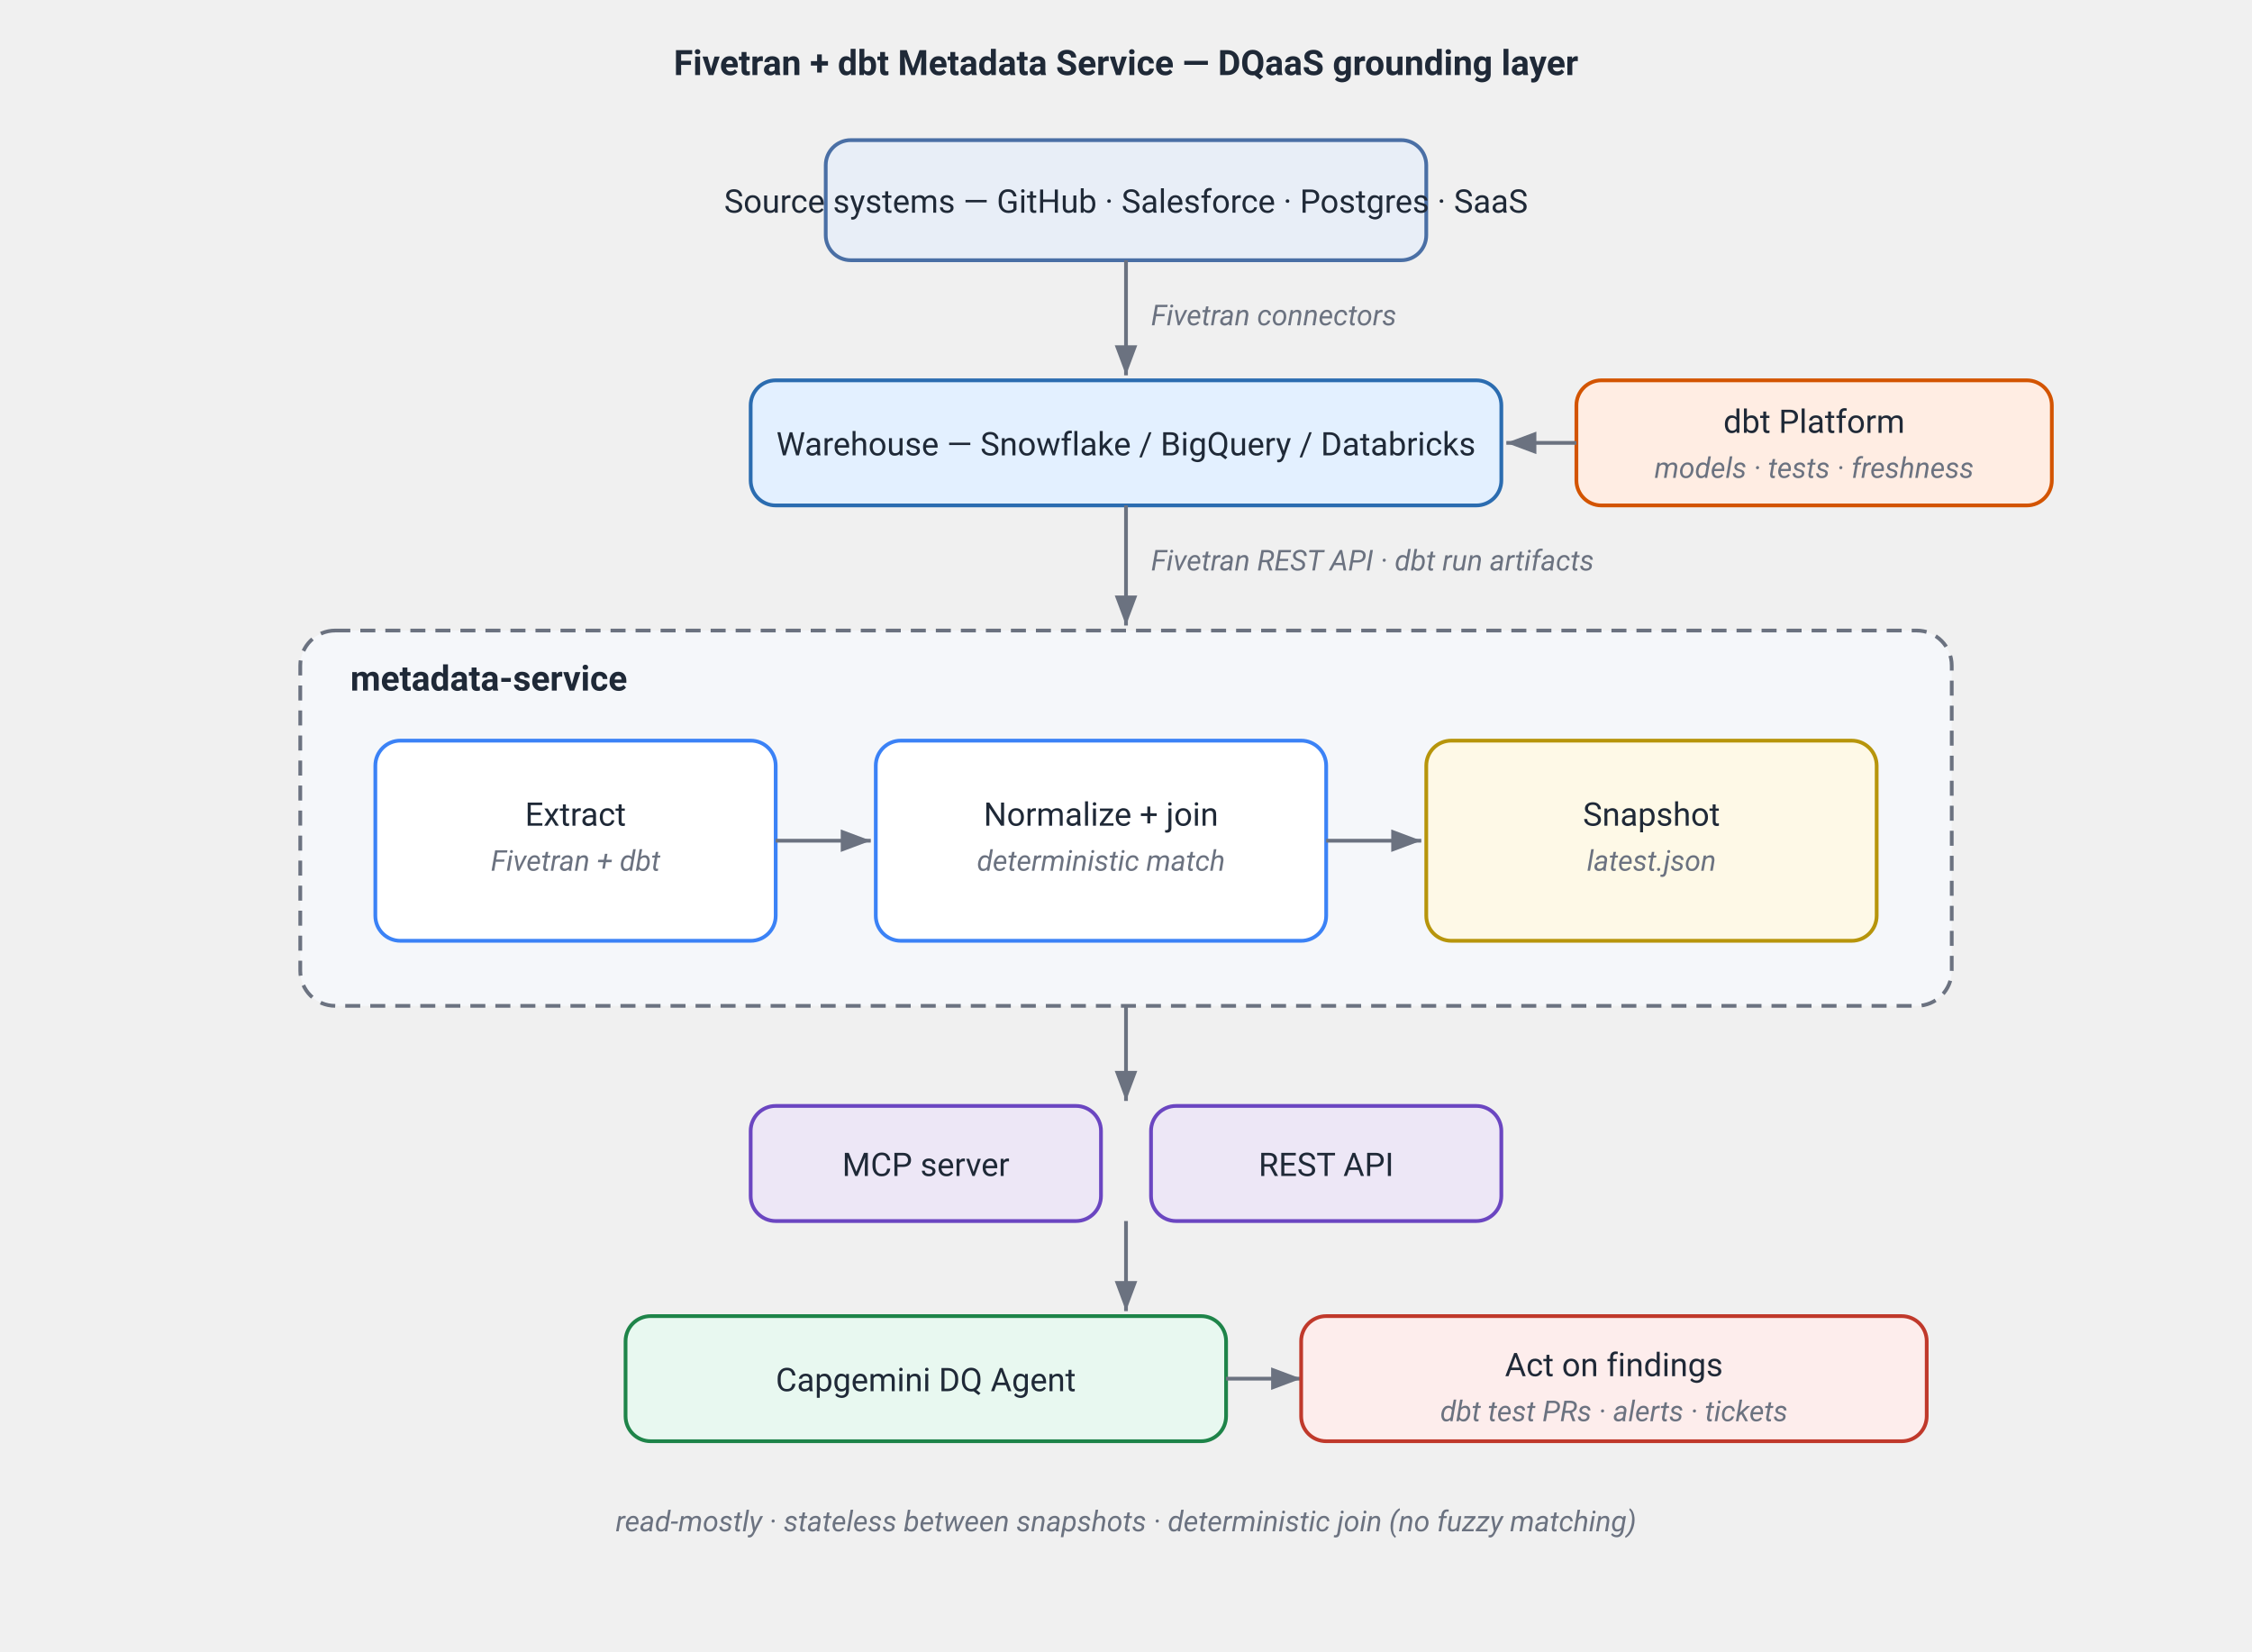
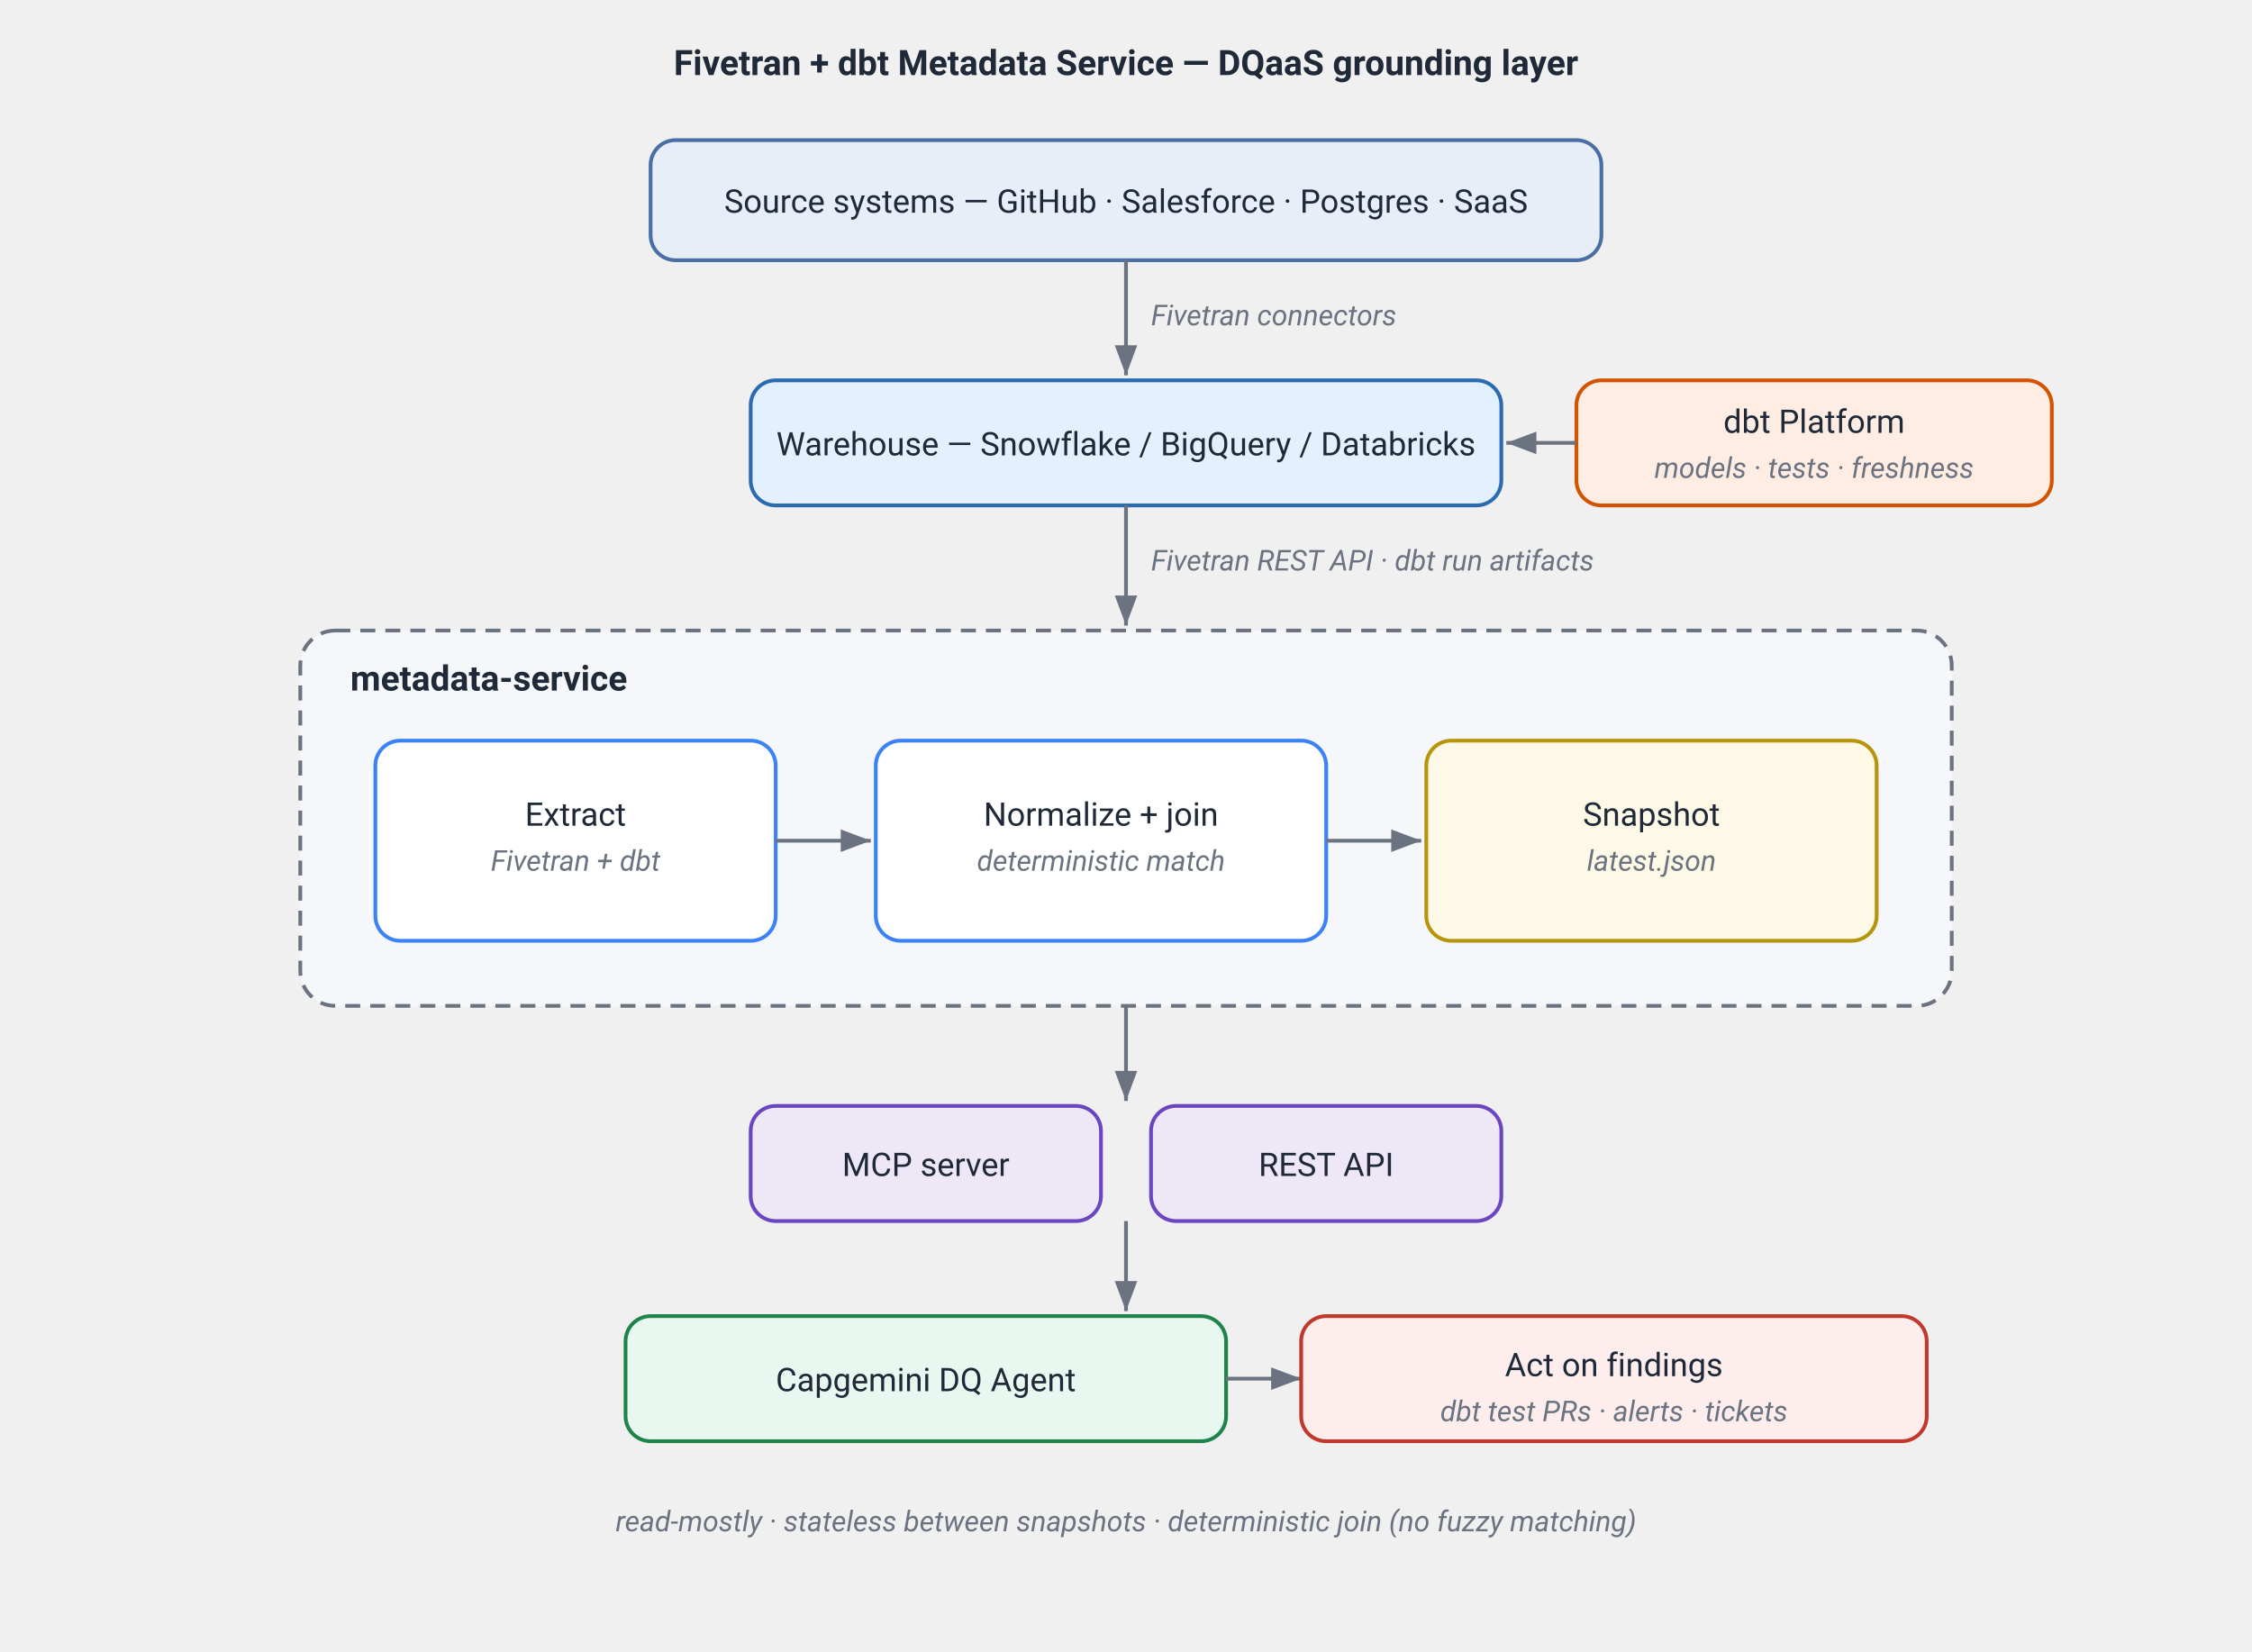
<svg xmlns="http://www.w3.org/2000/svg" viewBox="0 0 900 660" font-family="-apple-system, Segoe UI, Roboto, Helvetica, Arial, sans-serif">
  <defs>
    <marker id="arrow" markerWidth="10" markerHeight="10" refX="8" refY="3" orient="auto" markerUnits="strokeWidth">
      <path d="M0,0 L8,3 L0,6 z" fill="#6B7280" />
    </marker>
  </defs>
  <style>
    .box { rx: 10; stroke-width: 1.5; }
    .t { fill:#1F2937; font-size:13px; }
    .tb { fill:#1F2937; font-size:14px; font-weight:700; }
    .lbl { fill:#6B7280; font-size:11.5px; font-style:italic; }
    .edge { stroke:#6B7280; stroke-width:1.5; fill:none; }
  </style>
  <text x="450" y="30" text-anchor="middle" class="tb" font-size="17">Fivetran + dbt Metadata Service — DQaaS grounding layer</text>
-   <rect x="330" y="56" width="240" height="48" rx="10" fill="#E8EEF7" stroke="#4A6FA5" stroke-width="1.5" />
+   <rect x="260" y="56" width="380" height="48" rx="10" fill="#E8EEF7" stroke="#4A6FA5" stroke-width="1.5" />
  <text x="450" y="85" text-anchor="middle" class="t">Source systems — GitHub · Salesforce · Postgres · SaaS</text>
  <path class="edge" d="M450,104 L450,150" marker-end="url(#arrow)" />
  <text x="460" y="130" class="lbl">Fivetran connectors</text>
  <rect x="300" y="152" width="300" height="50" rx="10" fill="#E3F0FF" stroke="#2B6CB0" stroke-width="1.5" />
  <text x="450" y="182" text-anchor="middle" class="t">Warehouse — Snowflake / BigQuery / Databricks</text>
  <rect x="630" y="152" width="190" height="50" rx="10" fill="#FFEDE3" stroke="#D35400" stroke-width="1.5" />
  <text x="725" y="173" text-anchor="middle" class="t">dbt Platform</text>
  <text x="725" y="191" text-anchor="middle" class="lbl">models · tests · freshness</text>
  <path class="edge" d="M630,177 L602,177" marker-end="url(#arrow)" />
  <path class="edge" d="M450,202 L450,250" marker-end="url(#arrow)" />
  <text x="460" y="228" class="lbl">Fivetran REST API · dbt run artifacts</text>
  <rect x="120" y="252" width="660" height="150" rx="14" fill="#F5F7FA" stroke="#6B7280" stroke-width="1.5" stroke-dasharray="6 4" />
  <text x="140" y="276" class="tb">metadata-service</text>
  <rect x="150" y="296" width="160" height="80" rx="10" fill="#FFFFFF" stroke="#3B82F6" stroke-width="1.5" />
  <text x="230" y="330" text-anchor="middle" class="t">Extract</text>
  <text x="230" y="348" text-anchor="middle" class="lbl">Fivetran + dbt</text>
  <rect x="350" y="296" width="180" height="80" rx="10" fill="#FFFFFF" stroke="#3B82F6" stroke-width="1.5" />
  <text x="440" y="330" text-anchor="middle" class="t">Normalize + join</text>
  <text x="440" y="348" text-anchor="middle" class="lbl">deterministic match</text>
  <rect x="570" y="296" width="180" height="80" rx="10" fill="#FEF9E7" stroke="#B7950B" stroke-width="1.5" />
  <text x="660" y="330" text-anchor="middle" class="t">Snapshot</text>
  <text x="660" y="348" text-anchor="middle" class="lbl">latest.json</text>
  <path class="edge" d="M310,336 L348,336" marker-end="url(#arrow)" />
  <path class="edge" d="M530,336 L568,336" marker-end="url(#arrow)" />
  <path class="edge" d="M450,402 L450,440" marker-end="url(#arrow)" />
  <rect x="300" y="442" width="140" height="46" rx="10" fill="#EDE7F6" stroke="#6B46C1" stroke-width="1.5" />
  <text x="370" y="470" text-anchor="middle" class="t">MCP server</text>
  <rect x="460" y="442" width="140" height="46" rx="10" fill="#EDE7F6" stroke="#6B46C1" stroke-width="1.5" />
  <text x="530" y="470" text-anchor="middle" class="t">REST API</text>
  <path class="edge" d="M450,488 L450,524" marker-end="url(#arrow)" />
  <rect x="250" y="526" width="240" height="50" rx="10" fill="#E8F8F0" stroke="#1E8449" stroke-width="1.5" />
  <text x="370" y="556" text-anchor="middle" class="t">Capgemini DQ Agent</text>
  <path class="edge" d="M490,551 L520,551" marker-end="url(#arrow)" />
  <rect x="520" y="526" width="250" height="50" rx="10" fill="#FDEDEC" stroke="#C0392B" stroke-width="1.5" />
  <text x="645" y="550" text-anchor="middle" class="t">Act on findings</text>
  <text x="645" y="568" text-anchor="middle" class="lbl">dbt test PRs · alerts · tickets</text>
  <text x="450" y="612" text-anchor="middle" class="lbl">read-mostly · stateless between snapshots · deterministic join (no fuzzy matching)</text>
</svg>
